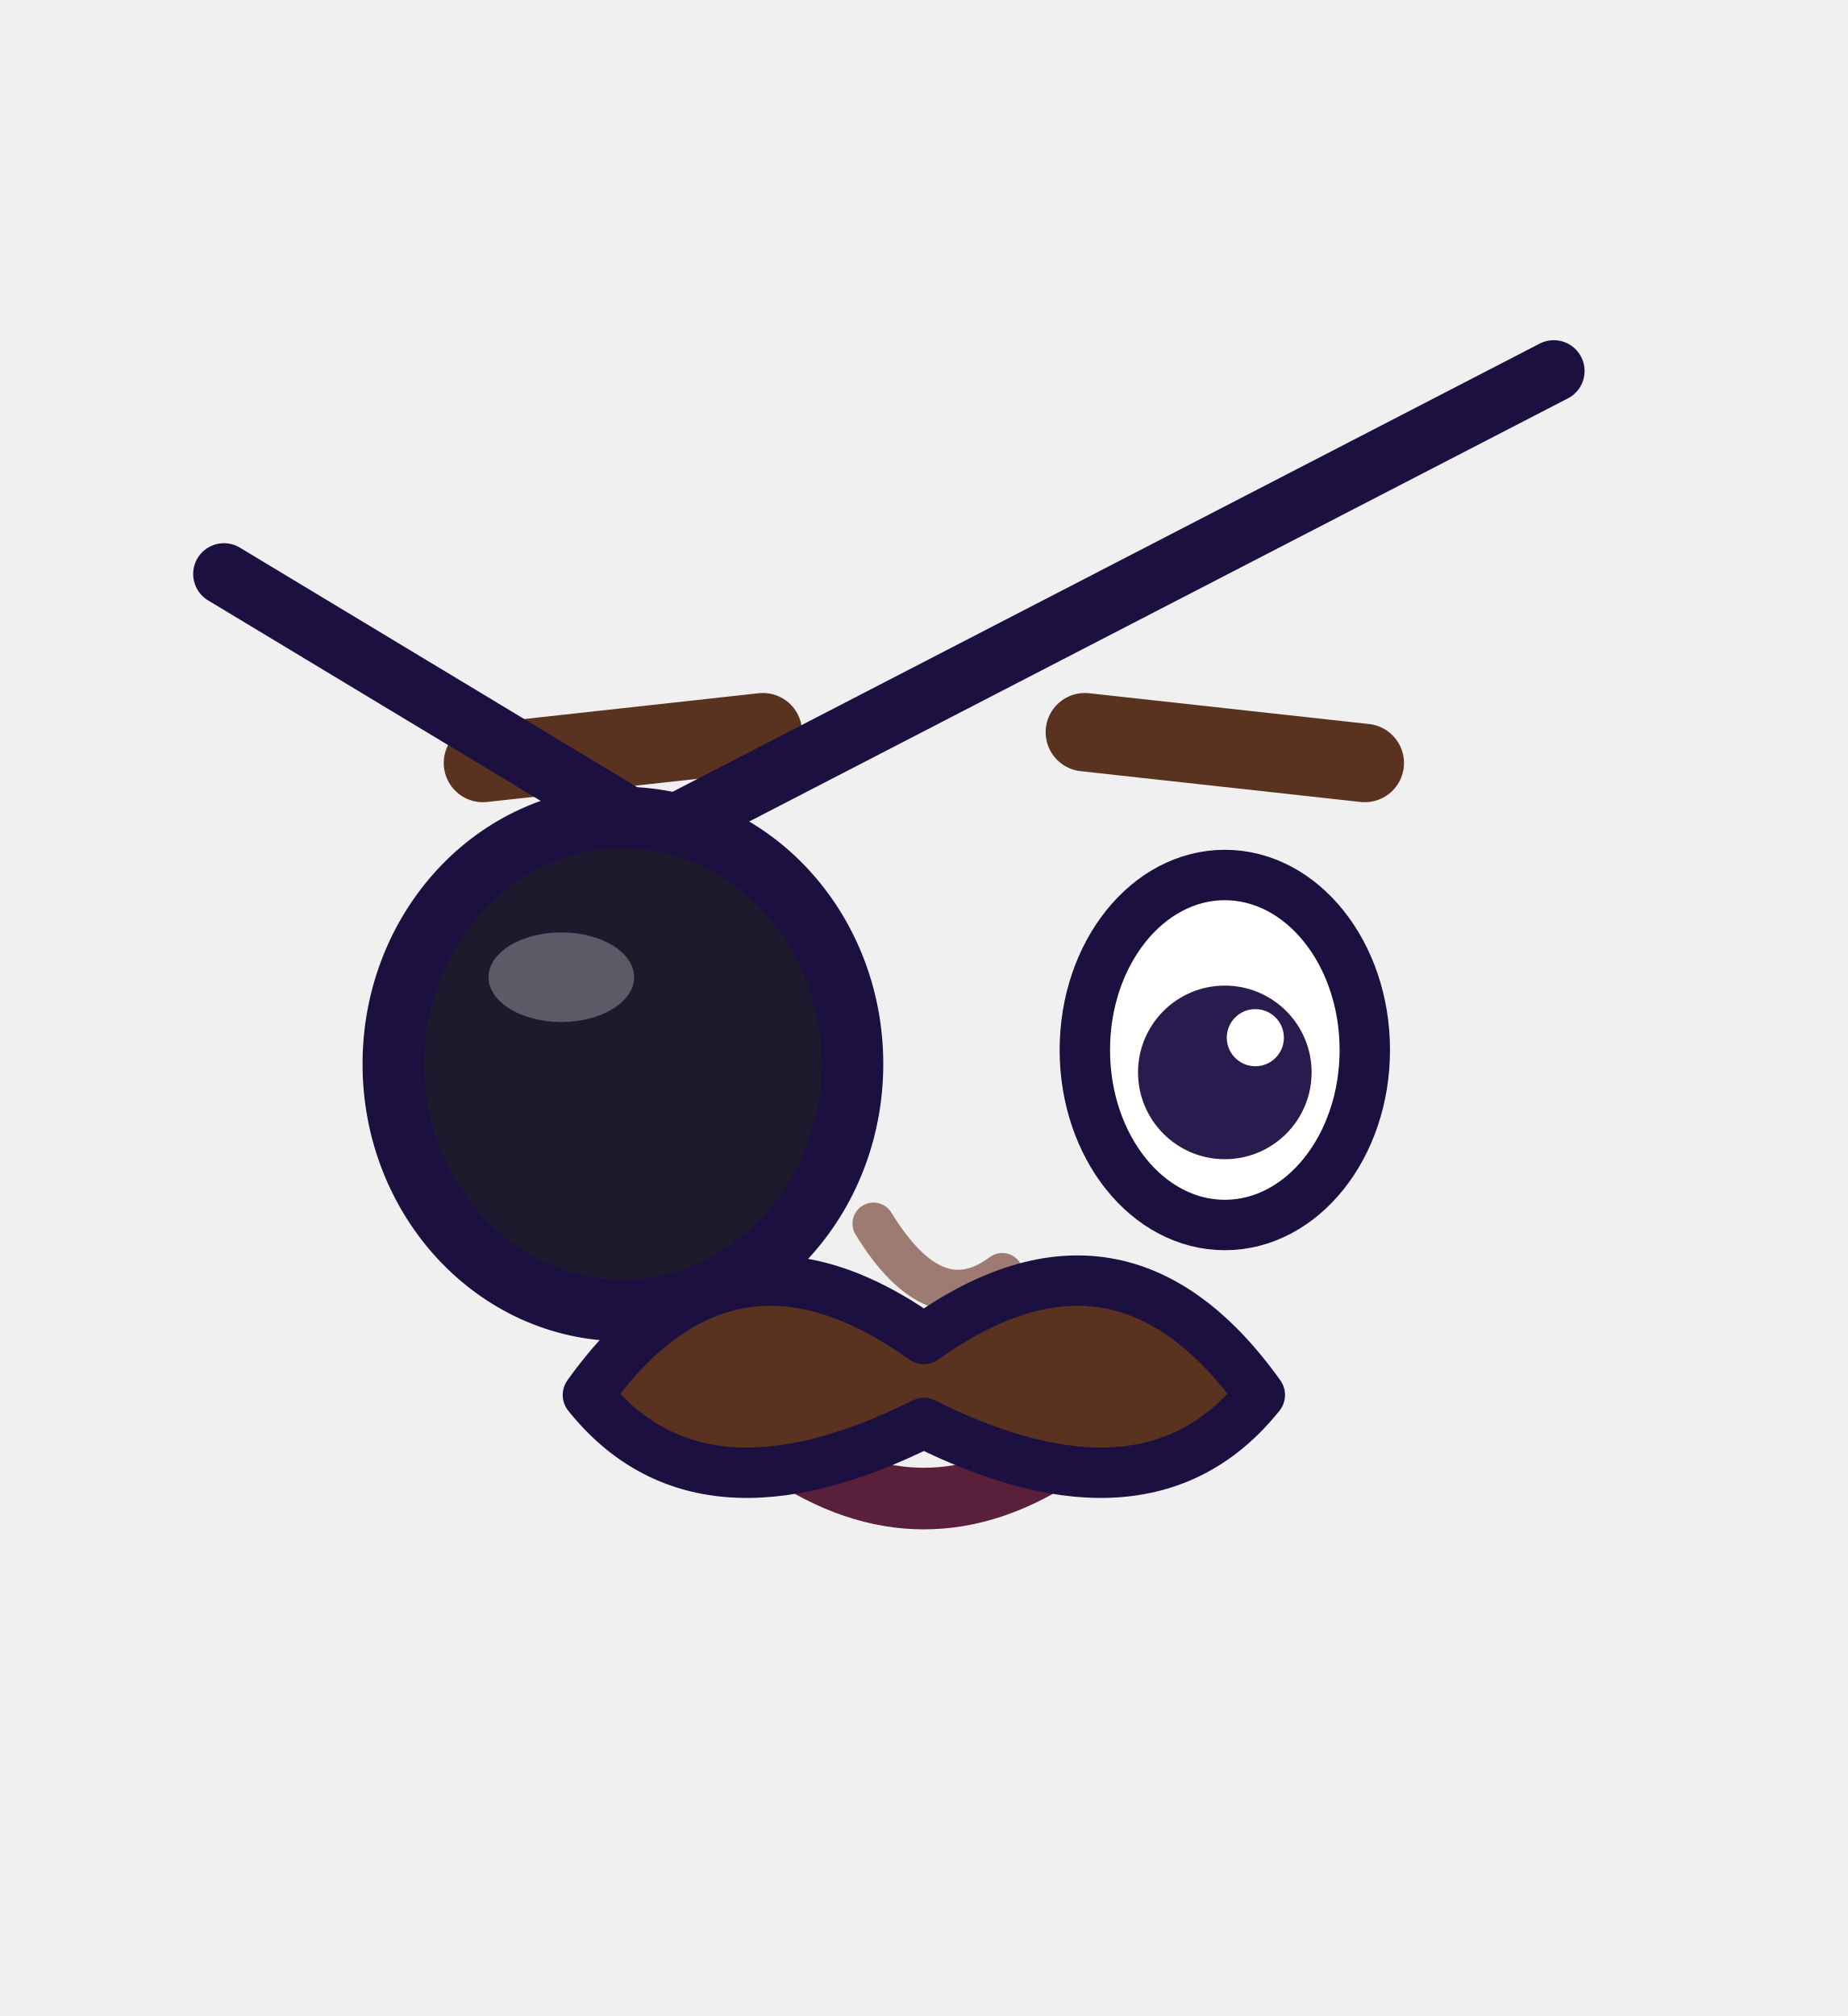
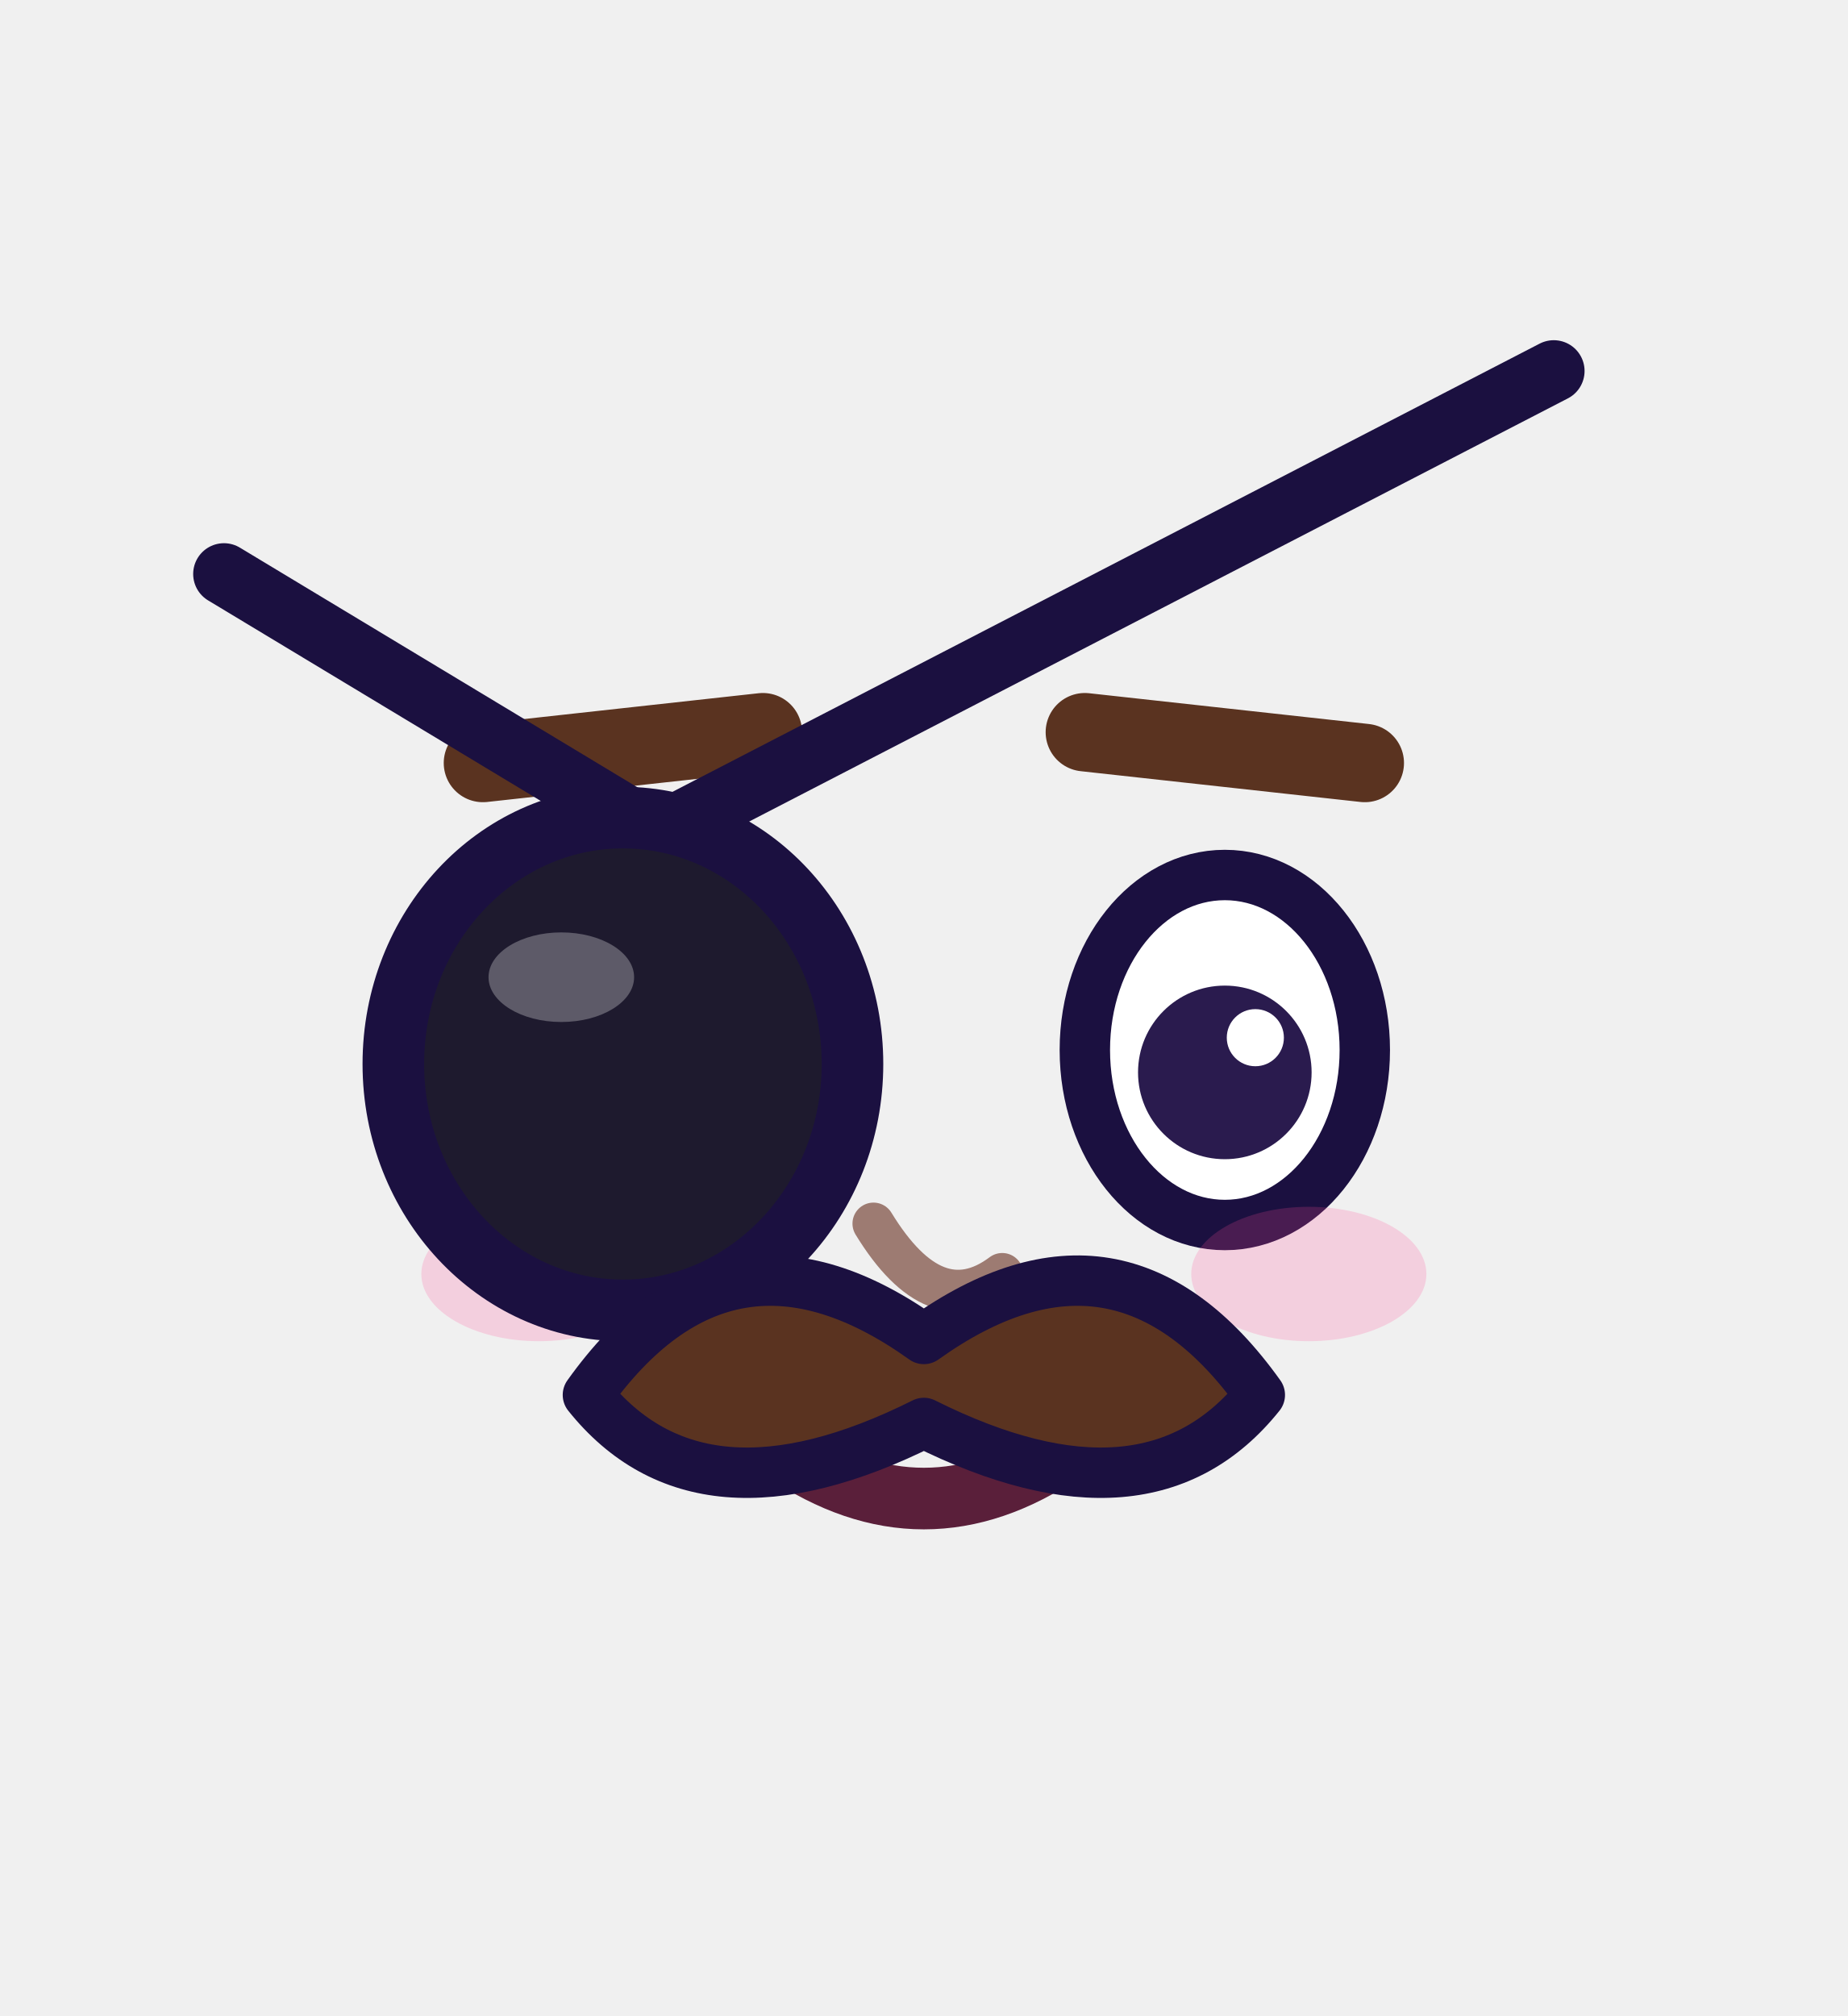
<svg xmlns="http://www.w3.org/2000/svg" width="132" height="144" viewBox="-33 -250 66 72">
  <ellipse cx="-10.75" cy="-212.5" rx="5" ry="6.25" fill="#ffffff" stroke="#1b1040" stroke-width="1.8" stroke-linejoin="round" />
  <circle cx="-10.75" cy="-211.7" r="3.1" fill="#2a1b4e" />
  <circle cx="-9.66" cy="-212.94" r="1.02" fill="#ffffff" />
  <ellipse cx="10.75" cy="-212.5" rx="5" ry="6.25" fill="#ffffff" stroke="#1b1040" stroke-width="1.8" stroke-linejoin="round" />
  <circle cx="10.75" cy="-211.7" r="3.1" fill="#2a1b4e" />
  <circle cx="11.84" cy="-212.94" r="1.02" fill="#ffffff" />
  <line x1="-15.75" y1="-222.75" x2="-5.75" y2="-223.85" stroke="#5a3320" stroke-width="2.8" stroke-linecap="round" />
  <line x1="5.75" y1="-223.85" x2="15.75" y2="-222.75" stroke="#5a3320" stroke-width="2.8" stroke-linecap="round" />
  <path d="M-5 -198.18 Q0 -194.78 5 -198.18" fill="none" stroke="#5a1f3a" stroke-width="2.2" stroke-linejoin="round" stroke-linecap="round" />
+   <ellipse cx="-13.75" cy="-204.5" rx="4.2" ry="2.4" fill="#ff4f9a" fill-opacity="0.2" />
+   <ellipse cx="13.75" cy="-204.5" rx="4.2" ry="2.4" fill="#ff4f9a" fill-opacity="0.2" />
  <path d="M-1.8 -206.3 Q0.4 -202.7 2.8 -204.5" fill="none" stroke="#8e675c" stroke-width="1.5" stroke-linejoin="round" stroke-linecap="round" stroke-opacity="0.85" />
  <line x1="-6.75" y1="-218.5" x2="-25" y2="-229.5" stroke="#1b1040" stroke-width="2.2" stroke-linecap="round" />
  <line x1="-14.75" y1="-217.5" x2="22.5" y2="-236.75" stroke="#1b1040" stroke-width="2.2" stroke-linecap="round" />
  <ellipse cx="-10.75" cy="-212" rx="8.2" ry="8.8" fill="#1e1a2e" stroke="#1b1040" stroke-width="2.2" stroke-linejoin="round" />
  <ellipse cx="-12.95" cy="-215.1" rx="2.6" ry="1.6" fill="#ffffff" fill-opacity="0.28" />
  <path d="M0 -202.18 Q-7 -207.18 -12 -200.18 Q-8 -195.18 0 -199.18 Q8 -195.18 12 -200.18 Q7 -207.18 0 -202.18 Z" fill="#5a3320" stroke="#1b1040" stroke-width="1.8" stroke-linejoin="round" stroke-linecap="round" />
</svg>
